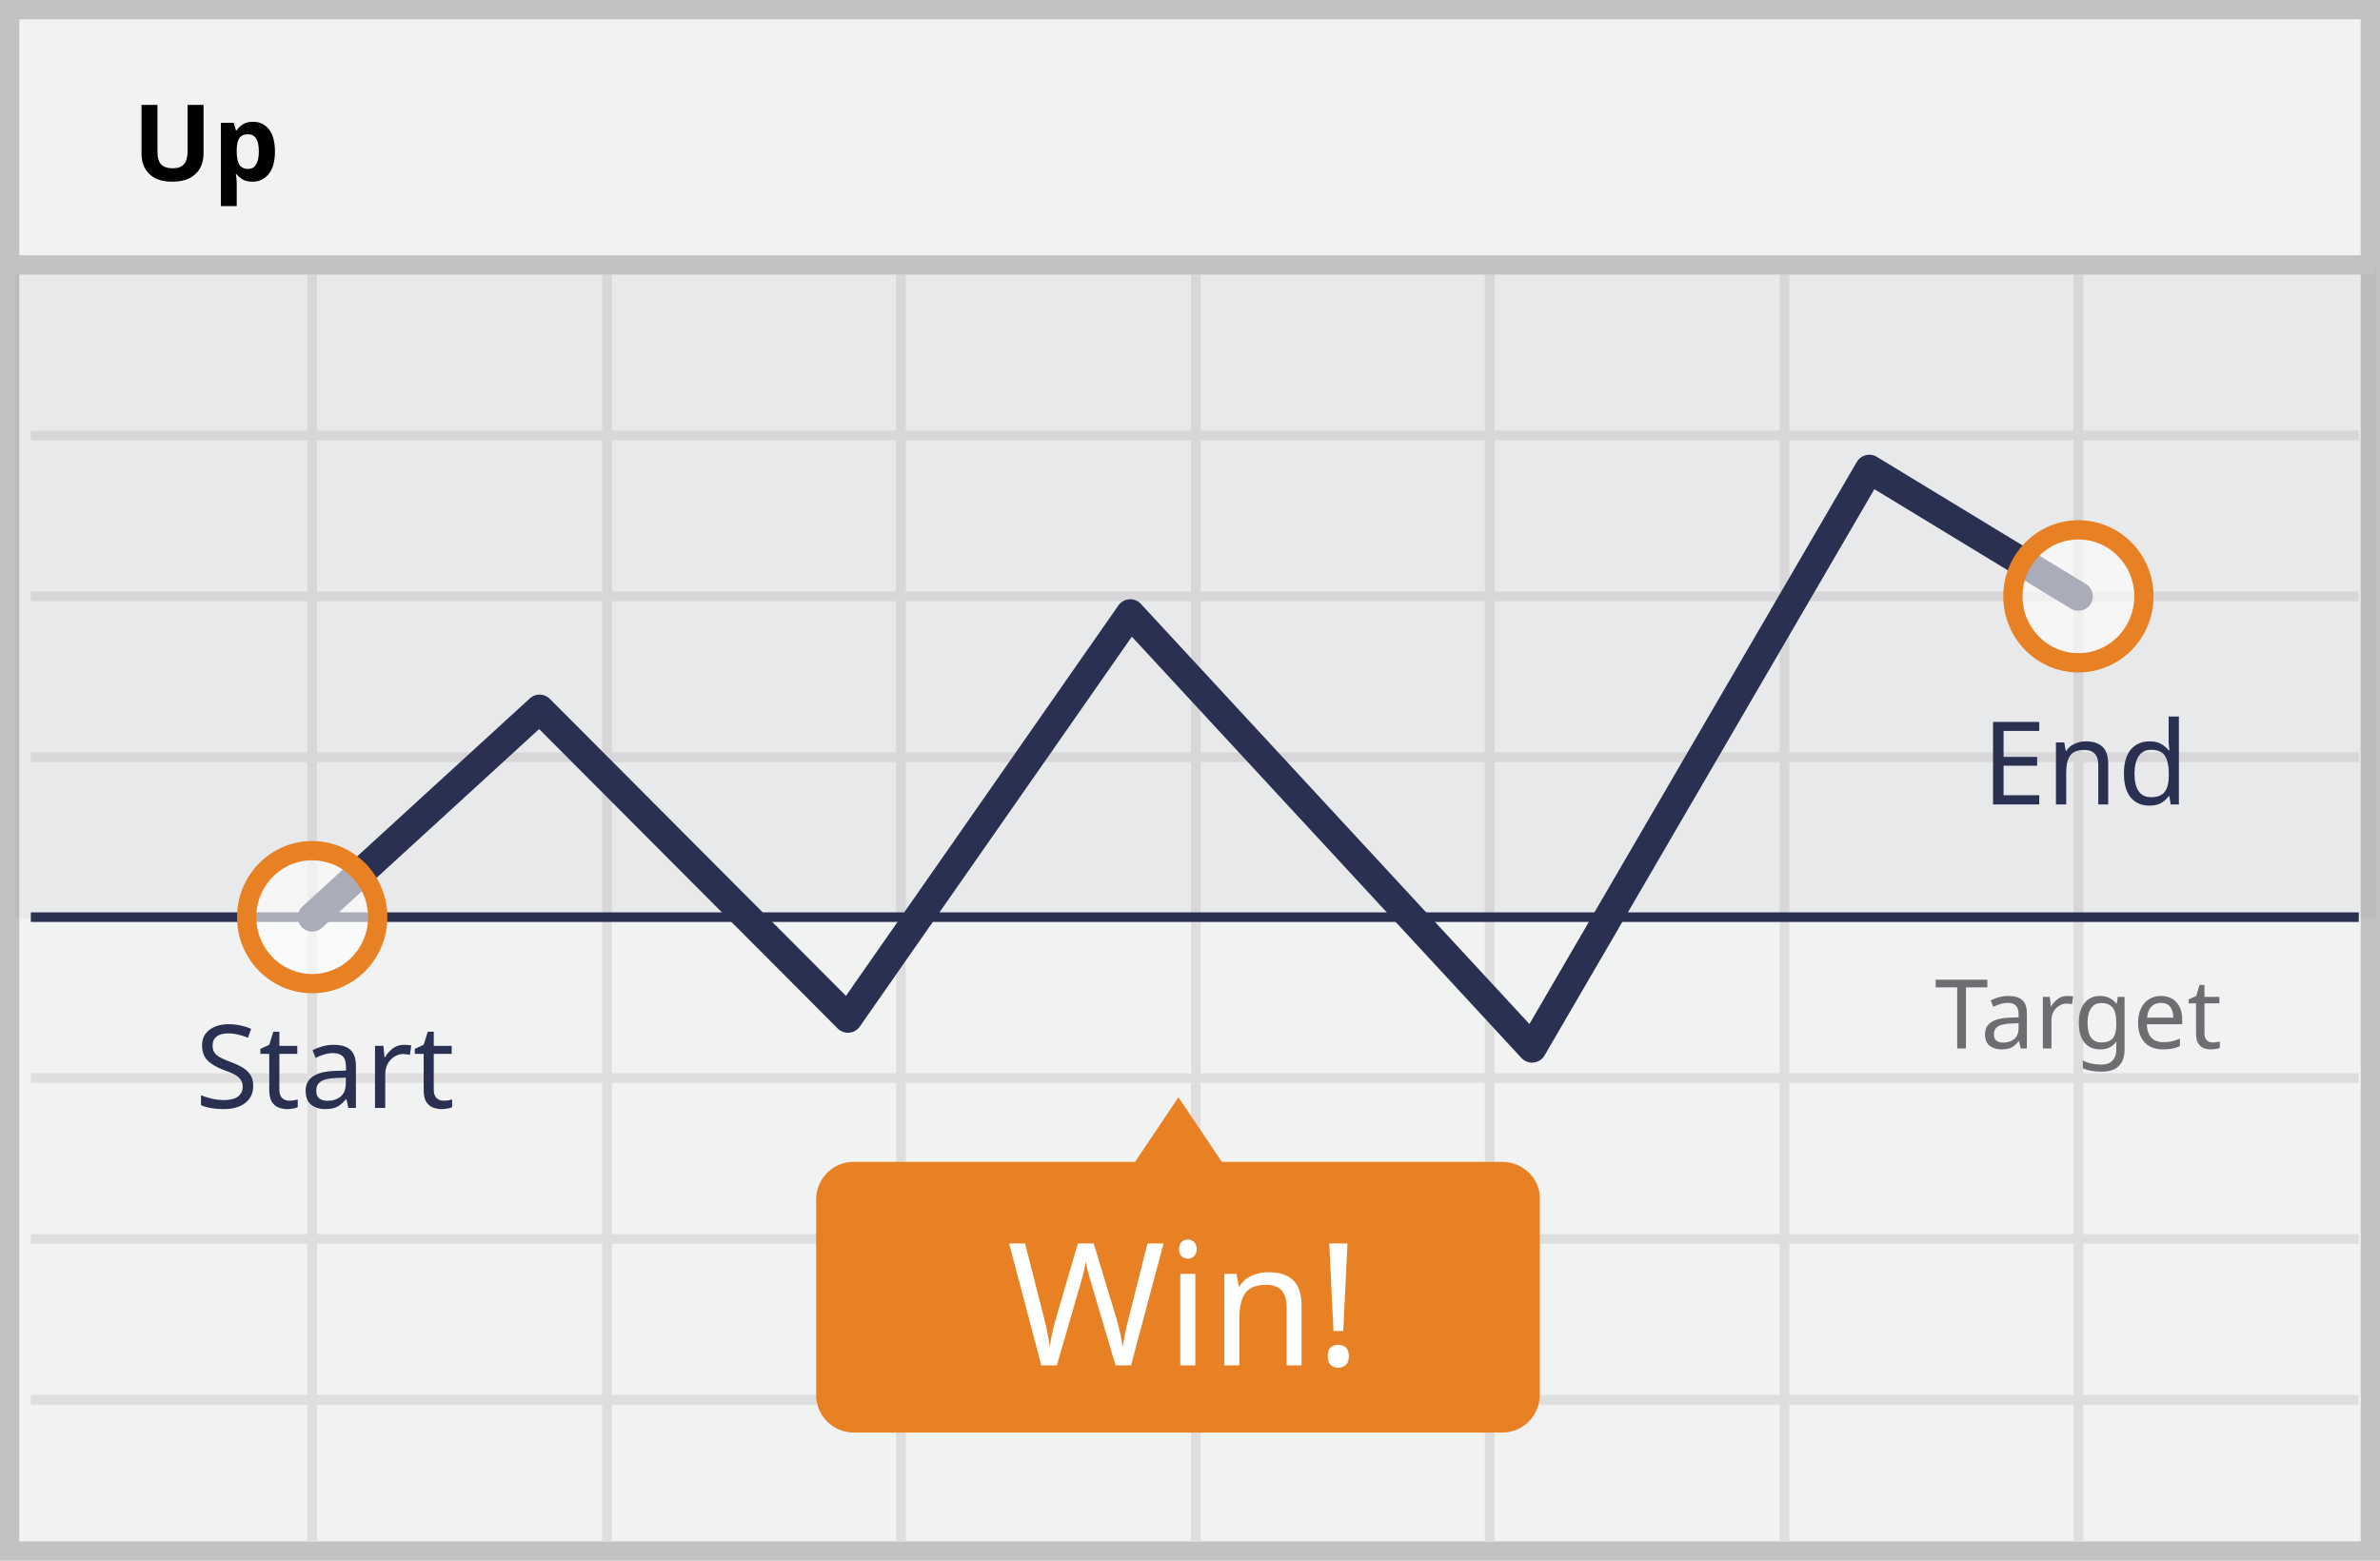
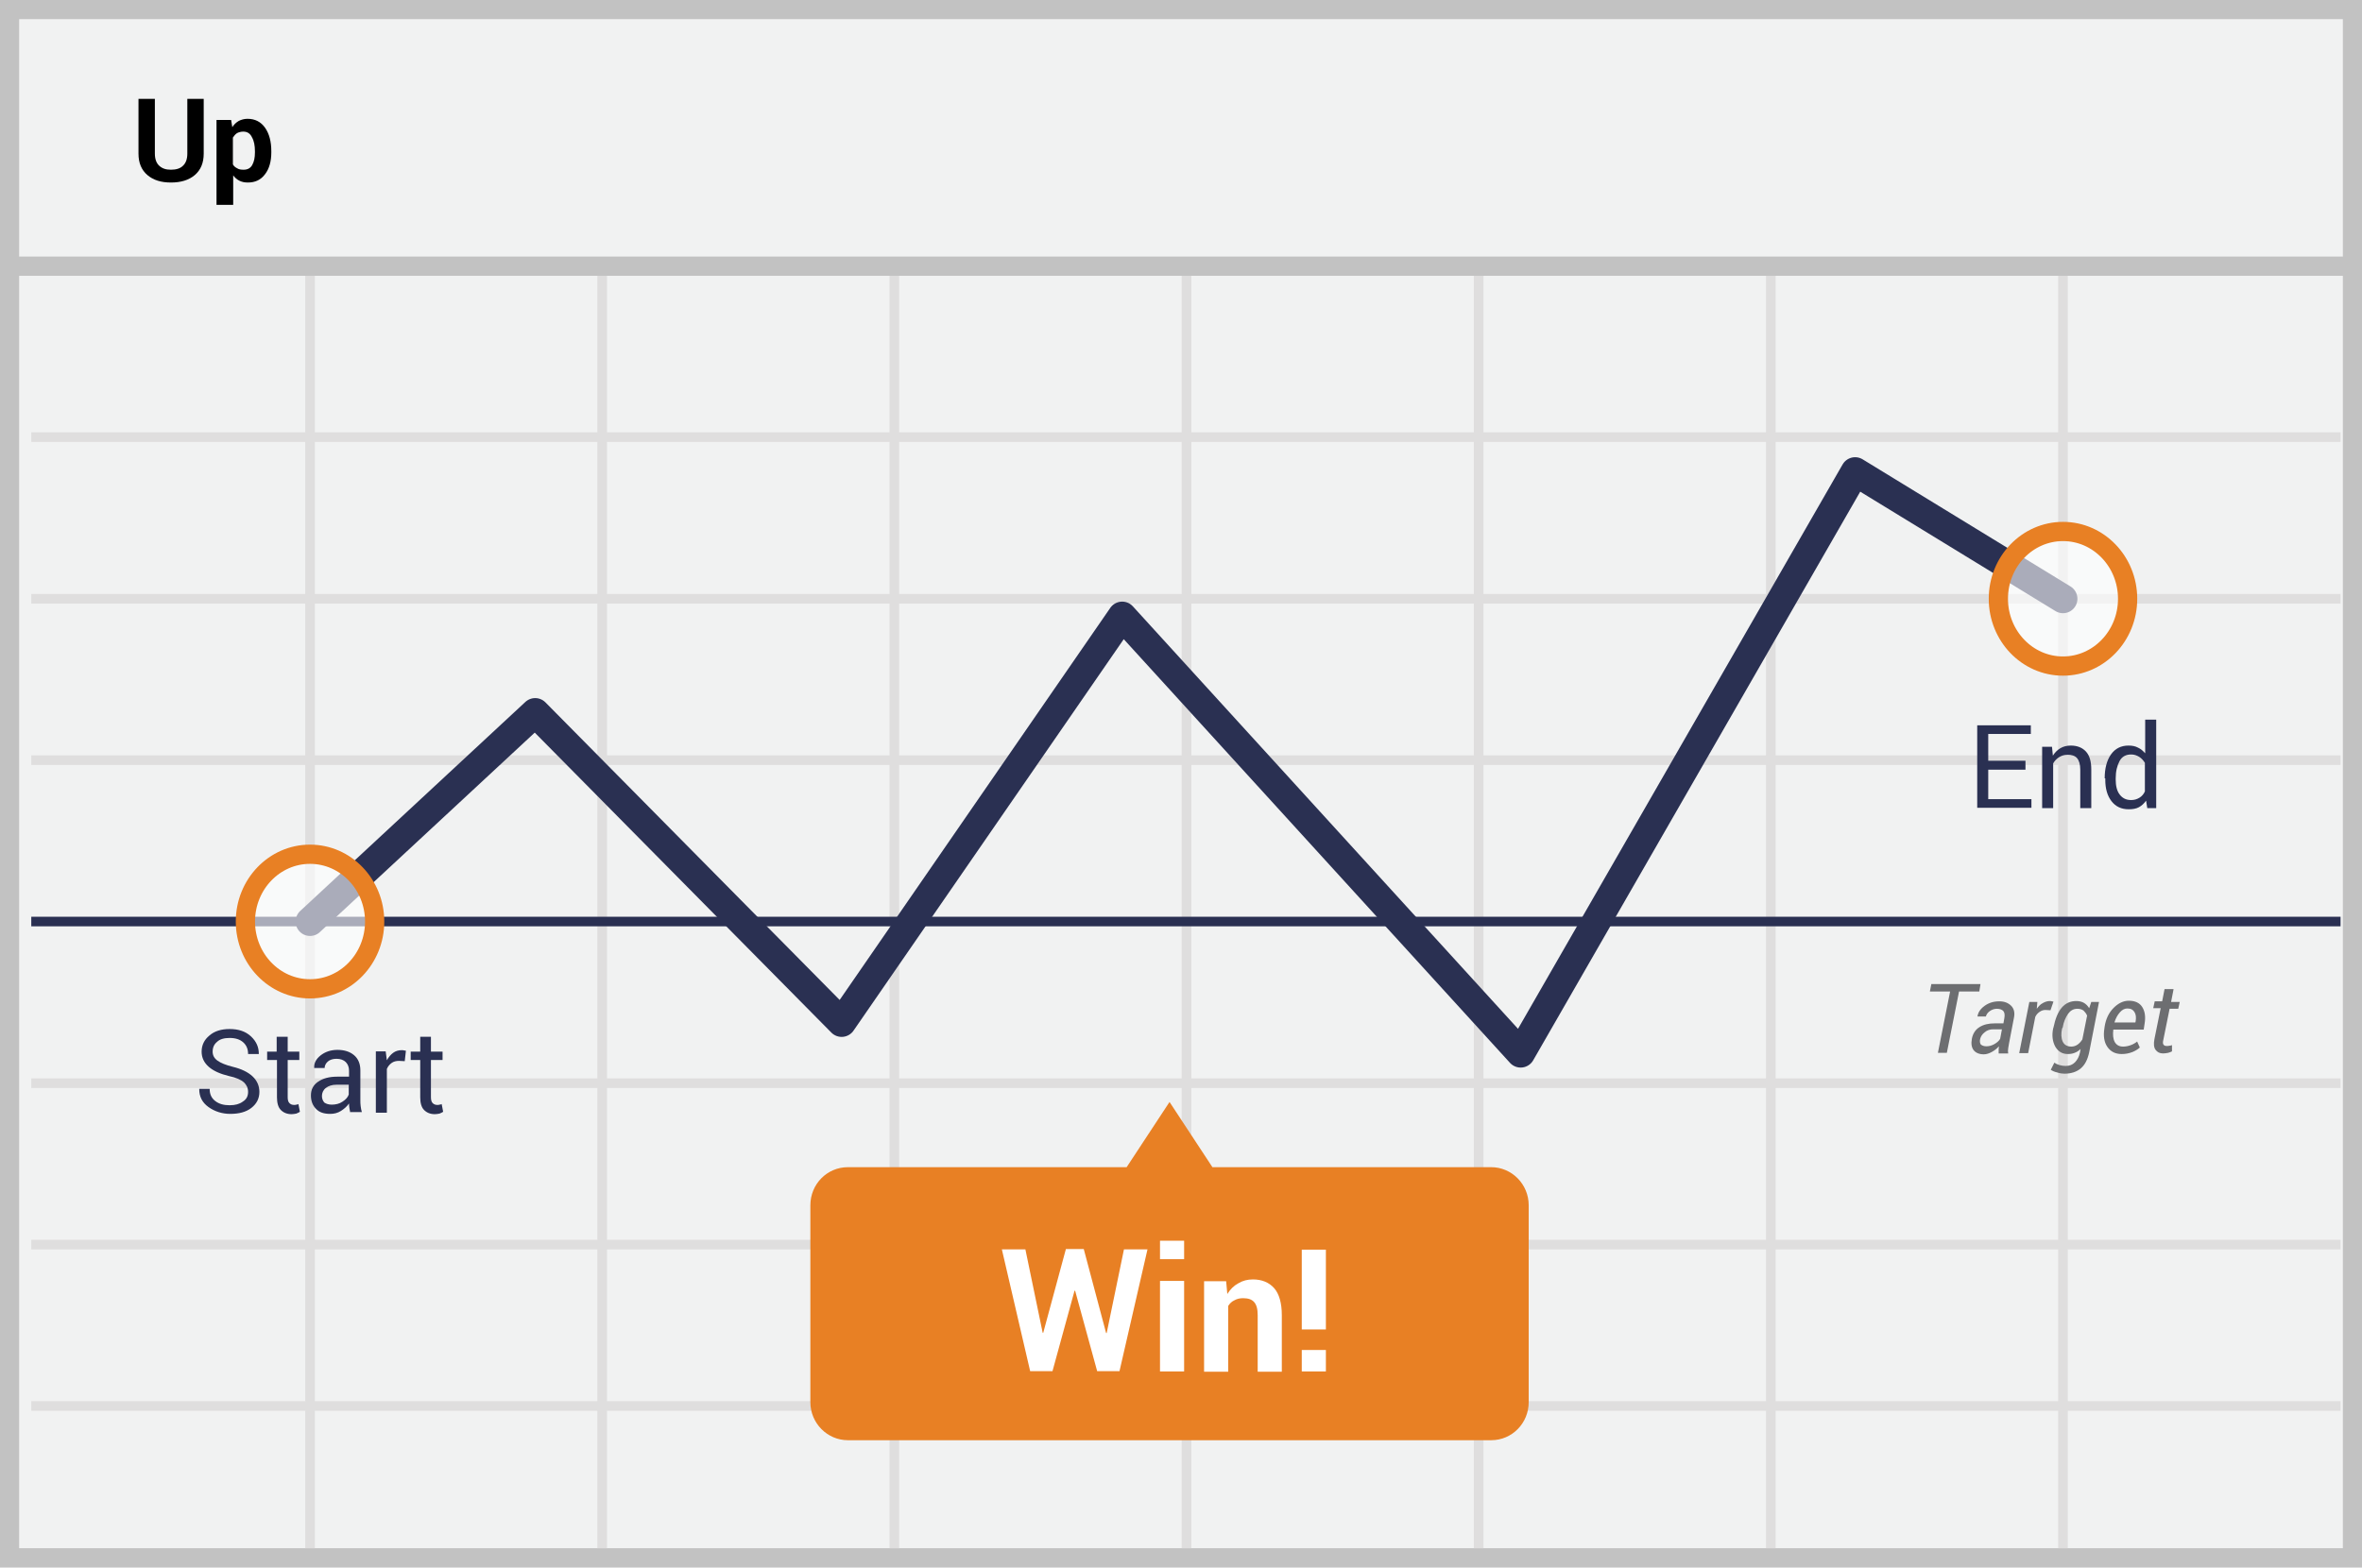
- <svg xmlns="http://www.w3.org/2000/svg" version="1.1" id="Layer_1" x="0px" y="0px" viewBox="0 0 247 162" style="enable-background:new 0 0 247 162;" xml:space="preserve">
+ <svg xmlns="http://www.w3.org/2000/svg" version="1.1" id="Layer_1" x="0px" y="0px" viewBox="0 0 79.31 52.65" style="enable-background:new 0 0 79.31 52.65;" xml:space="preserve">
  <style type="text/css">
- 	.st0{fill:#F1F2F2;stroke:#C2C2C2;stroke-width:2;stroke-miterlimit:10;}
- 	.st1{fill:none;stroke:#DFDEDE;stroke-miterlimit:10;}
- 	.st2{fill:none;stroke:#2A3052;stroke-linejoin:round;stroke-miterlimit:10;}
- 	.st3{opacity:5.000000e-02;fill:#2A3052;}
- 	.st4{font-family:'Roboto-Bold';}
- 	.st5{font-size:12px;}
- 	.st6{font-family:'Roboto-Regular';}
- 	.st7{font-size:11px;font-weight:bold;}
- 	.st8{fill:none;stroke:#2A3052;stroke-width:3;stroke-linecap:round;stroke-linejoin:round;stroke-miterlimit:10;}
- 	.st9{fill:#2A3052;}
- 	.st10{fill:#E88024;}
- 	.st11{fill:#6D6E71;}
- 	.st12{font-family:'Roboto-Italic';}
- 	.st13{font-size:10px;}
- 	.st14{fill:#FFFFFF;}
- 	.st15{font-size:17.723px;}
- 	.st16{opacity:0.6;}
- 	.st17{fill:none;stroke:#E88024;stroke-width:2;stroke-miterlimit:10;}
+ 	.st0{fill:#F1F2F2;stroke:#C2C2C2;stroke-width:0.646;stroke-miterlimit:10;}
+ 	.st1{fill:none;stroke:#DFDEDE;stroke-width:0.323;stroke-miterlimit:10;}
+ 	.st2{fill:none;stroke:#2A3052;stroke-width:0.323;stroke-linejoin:round;stroke-miterlimit:10;}
+ 	.st3{fill:none;stroke:#2A3052;stroke-width:0.969;stroke-linecap:round;stroke-linejoin:round;stroke-miterlimit:10;}
+ 	.st4{fill:#2A3052;}
+ 	.st5{fill:#E88024;}
+ 	.st6{fill:#6D6E71;}
+ 	.st7{fill:#FFFFFF;}
+ 	.st8{opacity:0.6;}
+ 	.st9{fill:none;stroke:#E88024;stroke-width:0.646;stroke-miterlimit:10;}
+ 	.st10{fill:#F1F2F2;stroke:#C2C2C2;stroke-width:0.645;stroke-miterlimit:10;}
+ 	.st11{fill:none;stroke:#DFDEDE;stroke-width:0.322;stroke-miterlimit:10;}
+ 	.st12{fill:none;stroke:#2A3052;stroke-width:0.322;stroke-linejoin:round;stroke-miterlimit:10;}
+ 	.st13{fill:none;stroke:#2A3052;stroke-width:0.967;stroke-linecap:round;stroke-linejoin:round;stroke-miterlimit:10;}
+ 	.st14{fill:none;stroke:#E88024;stroke-width:0.645;stroke-miterlimit:10;}
</style>
  <g>
-     <rect x="1" y="1" class="st0" width="245" height="160" />
+     <rect x="0.32" y="0.32" class="st0" width="78.67" height="52" />
    <g>
-       <line class="st1" x1="3.2" y1="45.2" x2="244.8" y2="45.2" />
-       <line class="st1" x1="3.2" y1="61.9" x2="244.8" y2="61.9" />
-       <line class="st1" x1="3.2" y1="78.6" x2="244.8" y2="78.6" />
-       <line class="st1" x1="3.2" y1="111.9" x2="244.8" y2="111.9" />
-       <line class="st1" x1="3.2" y1="128.6" x2="244.8" y2="128.6" />
-       <line class="st1" x1="3.2" y1="145.3" x2="244.8" y2="145.3" />
-       <line class="st1" x1="32.4" y1="28.5" x2="32.4" y2="160" />
-       <line class="st1" x1="63" y1="28.5" x2="63" y2="160" />
-       <line class="st1" x1="93.5" y1="28.5" x2="93.5" y2="160" />
-       <line class="st1" x1="124.1" y1="28.5" x2="124.1" y2="160" />
-       <line class="st1" x1="154.6" y1="28.5" x2="154.6" y2="160" />
-       <line class="st1" x1="185.2" y1="28.5" x2="185.2" y2="160" />
-       <line class="st1" x1="215.7" y1="28.5" x2="215.7" y2="160" />
-       <line class="st2" x1="3.2" y1="95.2" x2="244.8" y2="95.2" />
+       <line class="st1" x1="1.05" y1="14.68" x2="78.59" y2="14.68" />
+       <line class="st1" x1="1.05" y1="20.11" x2="78.59" y2="20.11" />
+       <line class="st1" x1="1.05" y1="25.53" x2="78.59" y2="25.53" />
+       <line class="st1" x1="1.05" y1="36.38" x2="78.59" y2="36.38" />
+       <line class="st1" x1="1.05" y1="41.8" x2="78.59" y2="41.8" />
+       <line class="st1" x1="1.05" y1="47.22" x2="78.59" y2="47.22" />
+       <line class="st1" x1="10.41" y1="9.26" x2="10.41" y2="52" />
+       <line class="st1" x1="20.22" y1="9.26" x2="20.22" y2="52" />
+       <line class="st1" x1="30.03" y1="9.26" x2="30.03" y2="52" />
+       <line class="st1" x1="39.84" y1="9.26" x2="39.84" y2="52" />
+       <line class="st1" x1="49.65" y1="9.26" x2="49.65" y2="52" />
+       <line class="st1" x1="59.46" y1="9.26" x2="59.46" y2="52" />
+       <line class="st1" x1="69.27" y1="9.26" x2="69.27" y2="52" />
+       <line class="st2" x1="1.05" y1="30.95" x2="78.59" y2="30.95" />
    </g>
-     <rect x="1.6" y="27.5" class="st3" width="245" height="67.8" />
-     <line class="st0" x1="1.5" y1="27.5" x2="246.5" y2="27.5" />
-     <text transform="matrix(1 0 0 1 13.75 18.75)" class="st6 st7">Up</text>
-     <polyline class="st8" points="32.4,95.2 56,73.6 88,105.7 117.3,63.7 159,108.8 194,48.7 215.7,61.9  " />
-     <text transform="matrix(1 0 0 1 20.25 115)" class="st9 st6 st5">Start</text>
-     <text transform="matrix(1 0 0 1 205.6835 83.5)" class="st9 st6 st5">End</text>
-     <path class="st10" d="M155.9,120.6h-29.1l-4.5-6.7l-4.5,6.7H88.6c-2.2,0-3.9,1.8-3.9,3.9v20.3c0,2.2,1.8,3.9,3.9,3.9h67.3   c2.2,0,3.9-1.8,3.9-3.9v-20.3C159.9,122.4,158.1,120.6,155.9,120.6z" />
+     <line class="st0" x1="0.48" y1="8.94" x2="79.15" y2="8.94" />
    <g>
-       <text transform="matrix(1 0 0 1 200.7959 108.8332)" class="st11 st12 st13">Target</text>
+       <path d="M6.84,3.32v1.84c0,0.31-0.1,0.55-0.3,0.72c-0.2,0.17-0.47,0.25-0.8,0.25c-0.33,0-0.59-0.08-0.79-0.25s-0.3-0.41-0.3-0.72    V3.32h0.55v1.84c0,0.18,0.05,0.32,0.15,0.41S5.57,5.7,5.74,5.7c0.17,0,0.31-0.04,0.4-0.13c0.1-0.09,0.15-0.23,0.15-0.41V3.32H6.84    z" />
+       <path d="M9.11,5.12c0,0.3-0.07,0.55-0.21,0.73C8.76,6.04,8.57,6.13,8.32,6.13c-0.11,0-0.2-0.02-0.28-0.06    c-0.08-0.04-0.15-0.1-0.21-0.18v0.99H7.27V4.03h0.49L7.8,4.27c0.06-0.09,0.13-0.16,0.22-0.21C8.1,4.02,8.2,3.99,8.31,3.99    c0.25,0,0.45,0.1,0.59,0.3c0.14,0.2,0.21,0.46,0.21,0.79V5.12z M8.56,5.08c0-0.19-0.03-0.35-0.1-0.47C8.4,4.48,8.3,4.42,8.17,4.42    c-0.08,0-0.15,0.02-0.21,0.05C7.9,4.51,7.86,4.56,7.82,4.62v0.9c0.03,0.06,0.08,0.1,0.14,0.13C8.02,5.69,8.09,5.7,8.18,5.7    c0.13,0,0.23-0.05,0.29-0.16S8.56,5.3,8.56,5.12V5.08z" />
+     </g>
+     <polyline class="st3" points="10.41,30.95 17.97,23.93 28.26,34.34 37.68,20.69 51.06,35.37 62.29,15.84 69.27,20.11  " />
+     <g>
+       <path class="st4" d="M8.33,36.67c0-0.13-0.05-0.23-0.14-0.32c-0.09-0.08-0.26-0.16-0.5-0.21c-0.29-0.07-0.52-0.17-0.68-0.31    c-0.16-0.14-0.24-0.31-0.24-0.51c0-0.22,0.09-0.4,0.26-0.54c0.17-0.15,0.4-0.22,0.68-0.22c0.3,0,0.54,0.08,0.72,0.25    c0.18,0.17,0.26,0.36,0.26,0.58l0,0.01H8.33c0-0.16-0.05-0.29-0.16-0.39s-0.26-0.15-0.46-0.15c-0.18,0-0.33,0.04-0.42,0.13    c-0.1,0.08-0.15,0.19-0.15,0.33c0,0.12,0.05,0.22,0.16,0.3c0.11,0.08,0.28,0.15,0.52,0.21c0.29,0.07,0.51,0.18,0.66,0.32    s0.23,0.32,0.23,0.52c0,0.22-0.09,0.4-0.27,0.54s-0.42,0.2-0.71,0.2c-0.27,0-0.52-0.08-0.73-0.23s-0.31-0.35-0.31-0.6l0-0.01h0.35    c0,0.18,0.06,0.31,0.19,0.41s0.29,0.14,0.48,0.14c0.19,0,0.33-0.04,0.44-0.12C8.28,36.92,8.33,36.81,8.33,36.67z" />
+       <path class="st4" d="M9.66,34.82v0.5h0.39v0.28H9.66v1.25c0,0.1,0.02,0.16,0.06,0.2c0.04,0.04,0.09,0.06,0.16,0.06    c0.02,0,0.04,0,0.07-0.01c0.03,0,0.05-0.01,0.07-0.02l0.05,0.26c-0.03,0.02-0.07,0.04-0.12,0.06c-0.05,0.01-0.11,0.02-0.16,0.02    c-0.15,0-0.27-0.05-0.36-0.14c-0.09-0.09-0.13-0.24-0.13-0.43v-1.25H8.97v-0.28h0.32v-0.5H9.66z" />
+       <path class="st4" d="M11.76,37.37c-0.01-0.06-0.02-0.12-0.03-0.17c-0.01-0.05-0.01-0.09-0.01-0.14c-0.07,0.1-0.16,0.18-0.27,0.25    c-0.11,0.07-0.23,0.1-0.36,0.1c-0.21,0-0.37-0.05-0.48-0.17c-0.11-0.11-0.17-0.26-0.17-0.45c0-0.2,0.08-0.35,0.24-0.46    c0.16-0.11,0.37-0.17,0.64-0.17h0.4v-0.2c0-0.12-0.04-0.22-0.11-0.29c-0.07-0.07-0.18-0.11-0.31-0.11c-0.12,0-0.22,0.03-0.29,0.09    s-0.11,0.14-0.11,0.22h-0.35l0-0.01c-0.01-0.15,0.06-0.29,0.21-0.41c0.15-0.12,0.34-0.19,0.57-0.19c0.23,0,0.42,0.06,0.56,0.18    c0.14,0.12,0.21,0.29,0.21,0.51v0.99c0,0.07,0,0.14,0.01,0.21c0.01,0.07,0.02,0.14,0.04,0.2H11.76z M11.14,37.1    c0.13,0,0.26-0.03,0.36-0.1c0.11-0.07,0.18-0.15,0.21-0.24v-0.33H11.3c-0.15,0-0.27,0.04-0.36,0.11s-0.13,0.17-0.13,0.27    c0,0.09,0.03,0.16,0.08,0.22C10.95,37.07,11.03,37.1,11.14,37.1z" />
+       <path class="st4" d="M13.59,35.64l-0.19-0.01c-0.1,0-0.18,0.02-0.25,0.07c-0.07,0.05-0.12,0.11-0.16,0.2v1.47h-0.37v-2.06h0.33    l0.04,0.3c0.06-0.11,0.13-0.19,0.21-0.25c0.08-0.06,0.18-0.09,0.29-0.09c0.03,0,0.05,0,0.08,0.01c0.02,0,0.05,0.01,0.06,0.01    L13.59,35.64z" />
+       <path class="st4" d="M14.47,34.82v0.5h0.39v0.28h-0.39v1.25c0,0.1,0.02,0.16,0.06,0.2c0.04,0.04,0.09,0.06,0.16,0.06    c0.02,0,0.04,0,0.07-0.01c0.03,0,0.05-0.01,0.07-0.02l0.05,0.26c-0.03,0.02-0.07,0.04-0.12,0.06c-0.05,0.01-0.11,0.02-0.16,0.02    c-0.15,0-0.27-0.05-0.36-0.14c-0.09-0.09-0.13-0.24-0.13-0.43v-1.25h-0.32v-0.28h0.32v-0.5H14.47z" />
    </g>
    <g>
-       <text transform="matrix(1 0 0 1 104.5065 141.7256)" class="st14 st4 st15">Win!</text>
+       <path class="st4" d="M68.01,25.85h-1.25v0.99h1.45v0.29h-1.82v-2.77h1.8v0.29h-1.43v0.9h1.25V25.85z" />
+       <path class="st4" d="M68.9,25.07l0.03,0.31c0.07-0.11,0.15-0.19,0.25-0.25c0.1-0.06,0.22-0.09,0.35-0.09    c0.22,0,0.39,0.07,0.51,0.2c0.12,0.13,0.18,0.33,0.18,0.6v1.3h-0.37v-1.29c0-0.18-0.04-0.31-0.11-0.39s-0.18-0.11-0.32-0.11    c-0.11,0-0.2,0.03-0.28,0.08c-0.08,0.05-0.15,0.12-0.2,0.21v1.5h-0.37v-2.06H68.9z" />
+       <path class="st4" d="M70.67,26.14c0-0.33,0.07-0.6,0.21-0.8c0.14-0.2,0.34-0.3,0.59-0.3c0.12,0,0.23,0.02,0.32,0.07    c0.09,0.04,0.17,0.11,0.24,0.19v-1.13h0.37v2.97h-0.3l-0.04-0.25c-0.07,0.1-0.15,0.17-0.24,0.22s-0.21,0.07-0.34,0.07    c-0.25,0-0.44-0.09-0.58-0.27c-0.14-0.18-0.21-0.42-0.21-0.72V26.14z M71.04,26.18c0,0.21,0.04,0.38,0.13,0.5s0.21,0.19,0.39,0.19    c0.11,0,0.2-0.03,0.28-0.08c0.08-0.05,0.14-0.12,0.18-0.21v-0.96c-0.05-0.08-0.11-0.15-0.19-0.2c-0.08-0.05-0.17-0.08-0.27-0.08    c-0.18,0-0.31,0.07-0.39,0.22c-0.08,0.15-0.13,0.34-0.13,0.58V26.18z" />
    </g>
+     <path class="st5" d="M50.07,39.2h-9.36l-1.44-2.19l-1.44,2.19h-9.36c-0.7,0-1.26,0.57-1.26,1.28v6.61c0,0.71,0.57,1.28,1.26,1.28   h21.6c0.7,0,1.26-0.57,1.26-1.28v-6.61C51.33,39.77,50.76,39.2,50.07,39.2z" />
    <g>
-       <g class="st16">
-         <ellipse class="st14" cx="215.7" cy="61.9" rx="6.8" ry="6.9" />
-       </g>
      <g>
-         <ellipse class="st17" cx="215.7" cy="61.9" rx="6.8" ry="6.9" />
+         <path class="st6" d="M66.46,33.3h-0.68l-0.41,2.06h-0.3l0.41-2.06H64.8l0.05-0.25h1.65L66.46,33.3z" />
+         <path class="st6" d="M67.11,35.37c0-0.05,0-0.09,0-0.13s0.01-0.07,0.01-0.1c-0.07,0.08-0.15,0.14-0.24,0.19     c-0.09,0.05-0.18,0.08-0.27,0.08c-0.15,0-0.27-0.05-0.34-0.14s-0.09-0.22-0.06-0.38c0.03-0.17,0.12-0.31,0.25-0.39     c0.14-0.09,0.31-0.13,0.52-0.13h0.29l0.03-0.17c0.02-0.11,0.01-0.19-0.03-0.24c-0.04-0.05-0.12-0.08-0.22-0.08     c-0.09,0-0.17,0.03-0.24,0.08c-0.07,0.05-0.11,0.11-0.13,0.18H66.4l0-0.01c0.02-0.13,0.1-0.25,0.24-0.35     c0.14-0.1,0.3-0.15,0.49-0.15c0.17,0,0.3,0.05,0.4,0.15c0.1,0.1,0.13,0.24,0.09,0.42l-0.16,0.83c-0.01,0.06-0.02,0.12-0.03,0.18     c-0.01,0.06-0.01,0.11,0,0.17H67.11z M66.7,35.14c0.08,0,0.17-0.02,0.26-0.07c0.09-0.05,0.16-0.11,0.2-0.18l0.06-0.32h-0.3     c-0.1,0-0.2,0.03-0.28,0.1c-0.08,0.06-0.13,0.14-0.15,0.22c-0.02,0.08-0.01,0.14,0.02,0.19C66.56,35.12,66.62,35.14,66.7,35.14z" />
+         <path class="st6" d="M68.85,33.93l-0.17-0.01c-0.07,0-0.13,0.02-0.19,0.06c-0.06,0.04-0.11,0.09-0.15,0.17l-0.24,1.22h-0.3     l0.34-1.72h0.27l-0.02,0.23c0.06-0.08,0.12-0.15,0.2-0.19c0.07-0.04,0.15-0.07,0.24-0.07c0.02,0,0.04,0,0.07,0.01     c0.02,0,0.04,0.01,0.05,0.01L68.85,33.93z" />
+         <path class="st6" d="M68.95,34.51c0.06-0.29,0.15-0.52,0.28-0.67c0.13-0.15,0.29-0.22,0.49-0.22c0.09,0,0.18,0.02,0.25,0.06     c0.07,0.04,0.13,0.1,0.18,0.18l0.07-0.21h0.26l-0.33,1.69c-0.05,0.24-0.14,0.42-0.28,0.54s-0.33,0.18-0.55,0.18     c-0.07,0-0.15-0.01-0.24-0.04c-0.09-0.02-0.16-0.05-0.22-0.09l0.12-0.24c0.04,0.03,0.1,0.06,0.17,0.08     c0.07,0.02,0.14,0.03,0.21,0.03c0.13,0,0.23-0.04,0.31-0.12c0.08-0.08,0.14-0.19,0.17-0.33l0.02-0.12     c-0.06,0.06-0.12,0.1-0.2,0.13c-0.07,0.03-0.15,0.04-0.23,0.04c-0.18,0-0.32-0.08-0.42-0.25c-0.09-0.17-0.12-0.37-0.07-0.61     L68.95,34.51z M69.24,34.54c-0.04,0.18-0.03,0.33,0.02,0.44c0.05,0.11,0.15,0.17,0.29,0.17c0.07,0,0.14-0.02,0.2-0.06     s0.12-0.1,0.17-0.18l0.16-0.8c-0.03-0.07-0.07-0.12-0.12-0.17c-0.06-0.04-0.12-0.06-0.21-0.06c-0.13,0-0.23,0.06-0.31,0.17     c-0.08,0.12-0.15,0.27-0.18,0.46L69.24,34.54z" />
+         <path class="st6" d="M71.24,35.4c-0.21,0-0.37-0.08-0.48-0.24s-0.14-0.37-0.1-0.62l0.01-0.07c0.04-0.25,0.14-0.46,0.3-0.62     c0.16-0.16,0.33-0.24,0.51-0.24c0.21,0,0.36,0.07,0.45,0.21c0.09,0.14,0.12,0.33,0.08,0.56l-0.03,0.2h-1.02     c-0.02,0.17-0.01,0.31,0.05,0.42c0.06,0.1,0.15,0.15,0.28,0.15c0.09,0,0.18-0.02,0.26-0.05c0.08-0.03,0.15-0.07,0.21-0.12     l0.09,0.2c-0.06,0.06-0.15,0.11-0.24,0.15C71.48,35.38,71.37,35.4,71.24,35.4z M71.43,33.87c-0.09,0-0.17,0.04-0.25,0.13     s-0.14,0.2-0.18,0.33l0,0.01h0.7l0.01-0.04c0.02-0.13,0.01-0.23-0.04-0.31S71.55,33.87,71.43,33.87z" />
+         <path class="st6" d="M72.98,33.24l-0.08,0.41h0.29l-0.05,0.23h-0.29l-0.21,1.04c-0.02,0.08-0.02,0.14,0.01,0.17     c0.02,0.03,0.06,0.04,0.11,0.04c0.02,0,0.05,0,0.09-0.01c0.03,0,0.06-0.01,0.08-0.02l0,0.21c-0.03,0.02-0.07,0.03-0.13,0.05     c-0.06,0.01-0.11,0.02-0.17,0.02c-0.11,0-0.19-0.04-0.25-0.12s-0.07-0.2-0.04-0.36l0.21-1.04H72.3l0.05-0.23h0.25l0.08-0.41     H72.98z" />
      </g>
    </g>
    <g>
-       <g class="st16">
-         <ellipse class="st14" cx="32.4" cy="95.2" rx="6.8" ry="6.9" />
+       <g>
+         <path class="st7" d="M37.14,44.77h0.02l0.58-2.81h0.79l-0.94,4.09h-0.75l-0.74-2.7h-0.02l-0.74,2.7h-0.75l-0.95-4.09h0.79     l0.58,2.8l0.02,0l0.76-2.81h0.6L37.14,44.77z" />
+         <path class="st7" d="M39.76,42.29h-0.81v-0.62h0.81V42.29z M39.76,46.06h-0.81v-3.04h0.81V46.06z" />
+         <path class="st7" d="M41.17,43.02l0.04,0.44c0.1-0.16,0.22-0.28,0.37-0.36c0.15-0.09,0.31-0.13,0.49-0.13     c0.3,0,0.54,0.1,0.71,0.29s0.26,0.5,0.26,0.91v1.9h-0.81v-1.9c0-0.21-0.04-0.35-0.12-0.44c-0.08-0.09-0.2-0.13-0.37-0.13     c-0.11,0-0.2,0.02-0.29,0.07c-0.09,0.04-0.16,0.11-0.21,0.19v2.21h-0.81v-3.04H41.17z" />
+         <path class="st7" d="M44.52,44.65h-0.81v-2.68h0.81V44.65z M44.52,46.06h-0.81v-0.72h0.81V46.06z" />
+       </g>
+     </g>
+     <g>
+       <g class="st8">
+         <ellipse class="st7" cx="69.27" cy="20.11" rx="2.17" ry="2.26" />
      </g>
      <g>
-         <ellipse class="st17" cx="32.4" cy="95.2" rx="6.8" ry="6.9" />
+         <ellipse class="st9" cx="69.27" cy="20.11" rx="2.17" ry="2.26" />
+       </g>
+     </g>
+     <g>
+       <g class="st8">
+         <ellipse class="st7" cx="10.41" cy="30.95" rx="2.17" ry="2.26" />
+       </g>
+       <g>
+         <ellipse class="st9" cx="10.41" cy="30.95" rx="2.17" ry="2.26" />
      </g>
    </g>
  </g>
</svg>
